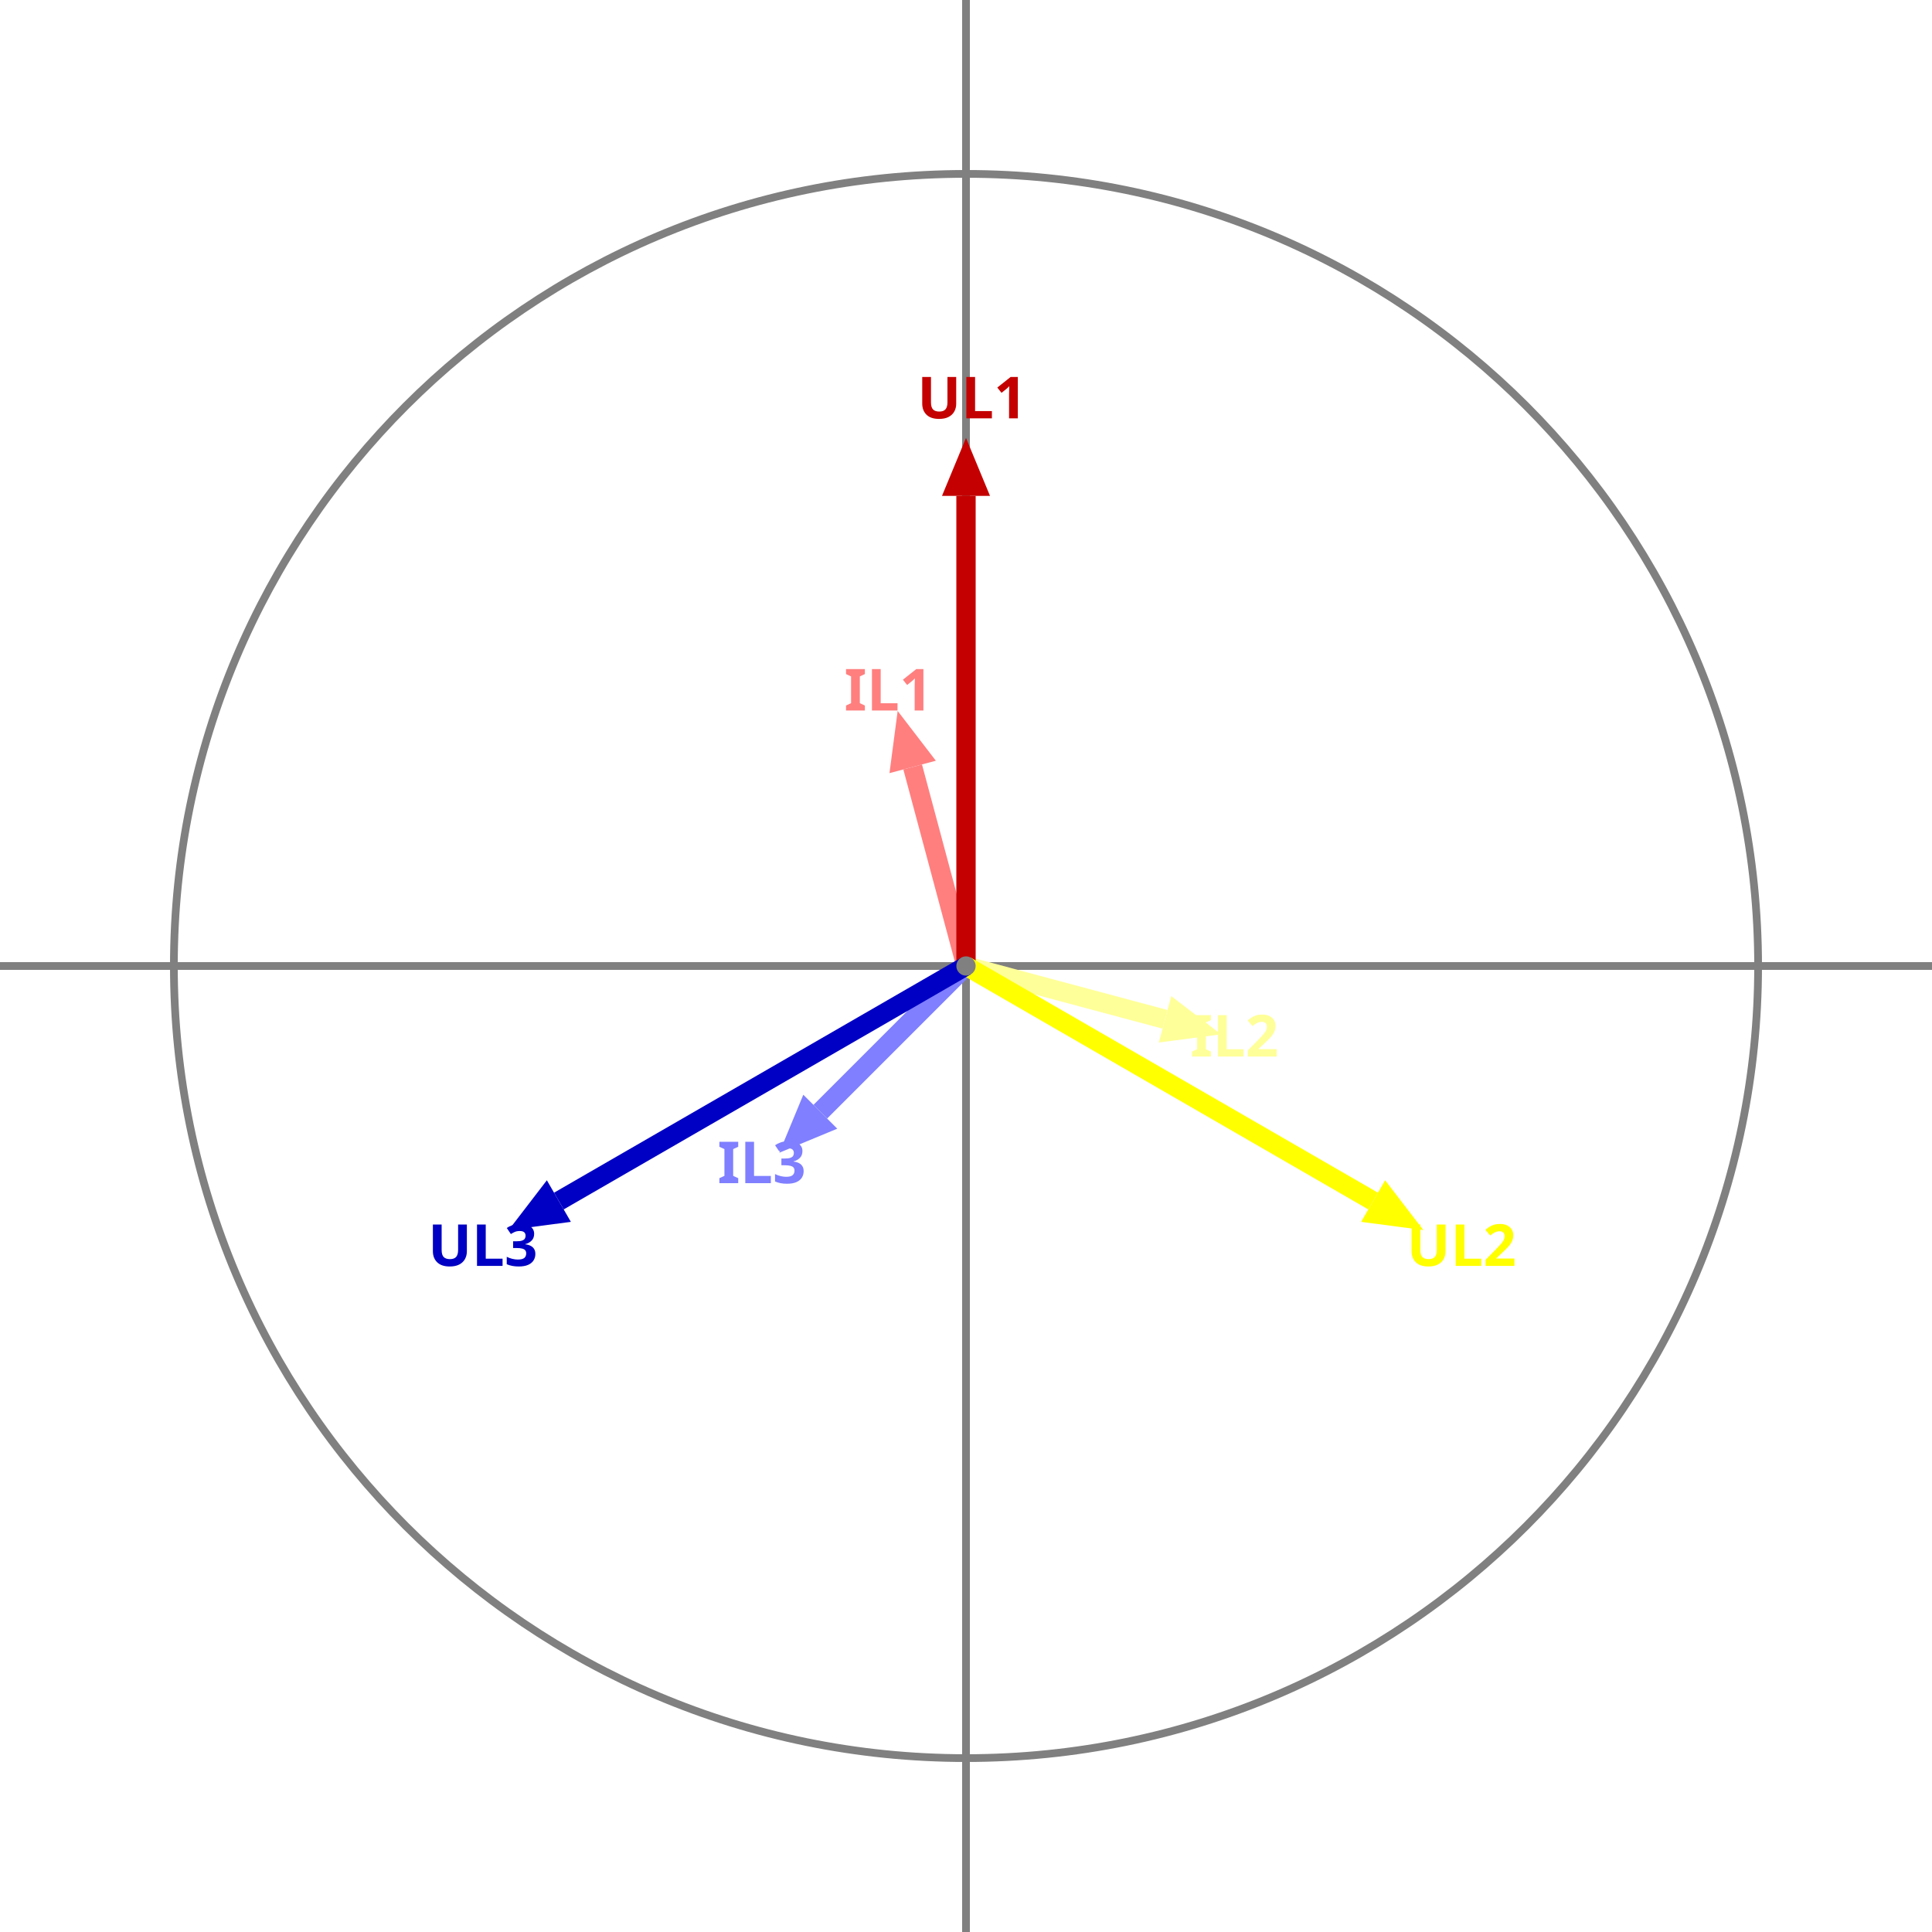
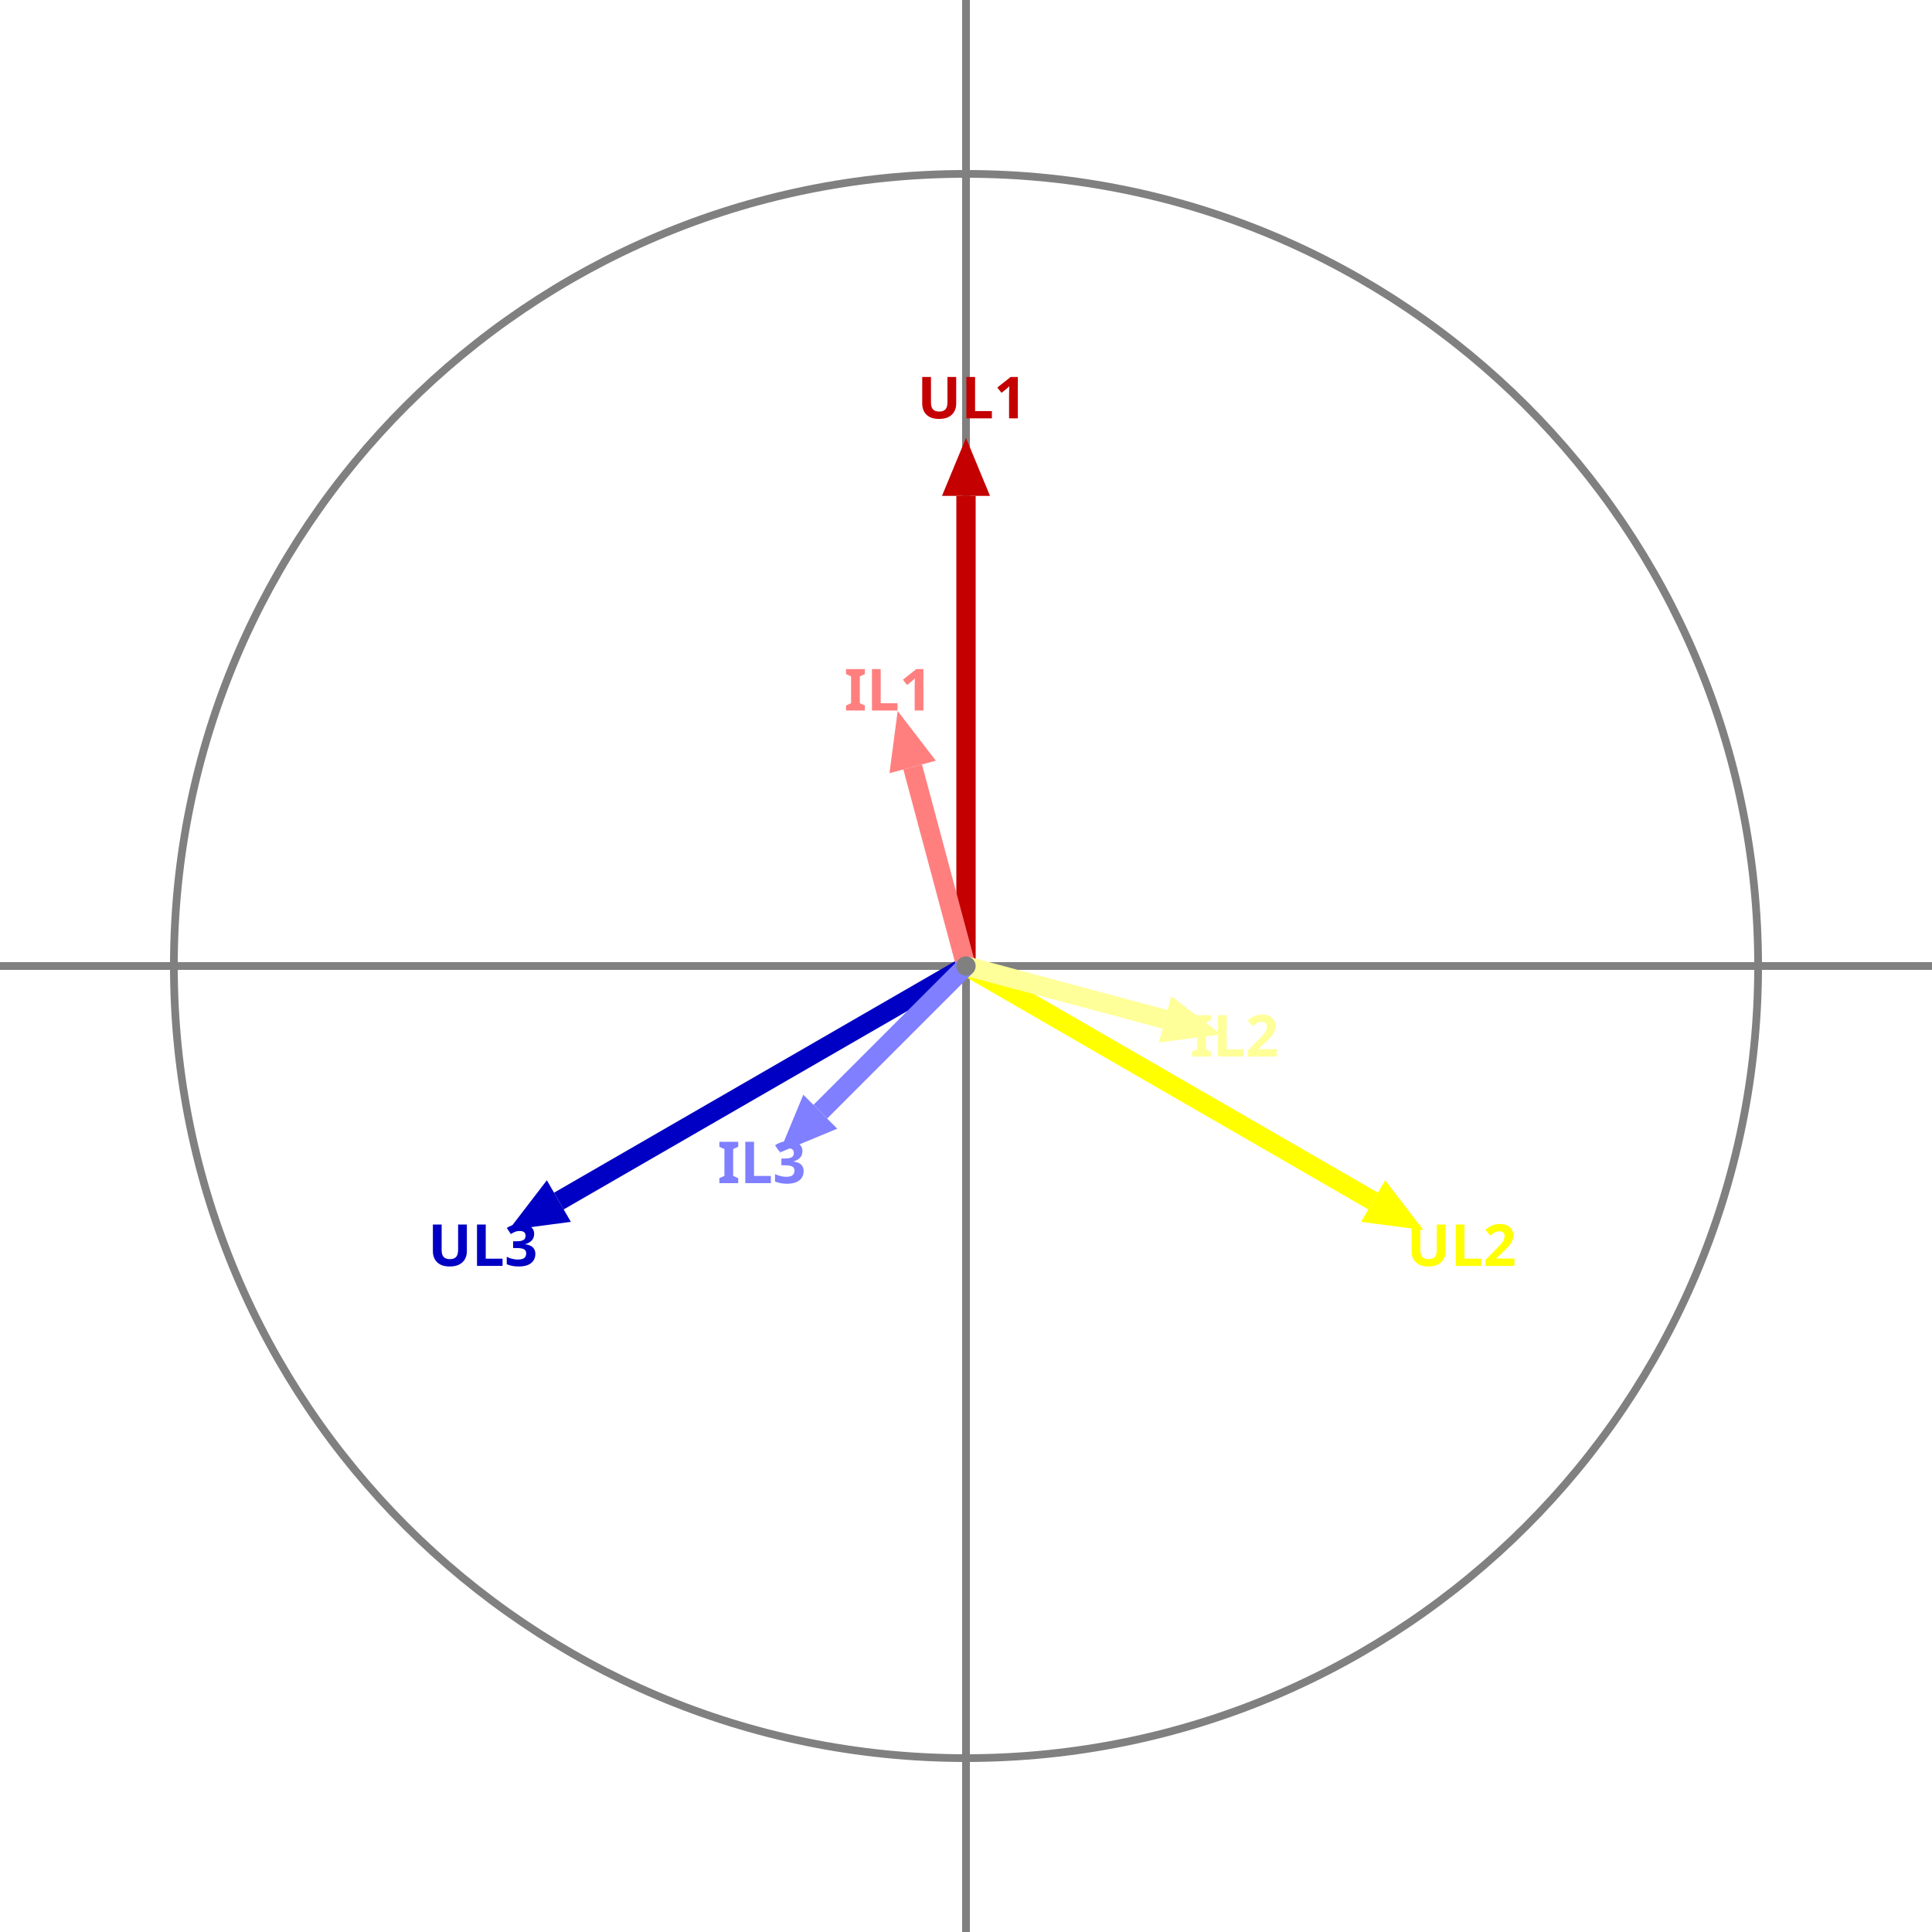
<svg xmlns="http://www.w3.org/2000/svg" width="705.556mm" height="705.556mm" viewBox="0 0 2000 2000" version="1.2" baseProfile="tiny">
  <defs>
</defs>
  <g fill="none" stroke="black" stroke-width="1" fill-rule="evenodd" stroke-linecap="square" stroke-linejoin="bevel">
    <g fill="none" stroke="#808080" stroke-opacity="1" stroke-width="8" stroke-linecap="square" stroke-linejoin="bevel" transform="matrix(1,0,0,1,0,0)" font-family="Sans" font-size="60" font-weight="570" font-style="normal">
      <polyline fill="none" vector-effect="none" points="0,1000 2000,1000 " />
      <polyline fill="none" vector-effect="none" points="1000,0 1000,2000 " />
      <path vector-effect="none" fill-rule="evenodd" d="M1820,1000 C1820,547.127 1452.87,180 1000,180 C547.127,180 180,547.127 180,1000 C180,1452.87 547.127,1820 1000,1820 C1452.87,1820 1820,1452.87 1820,1000 " />
+     </g>
+     <g fill="none" stroke="#c40000" stroke-opacity="1" stroke-width="20" stroke-linecap="square" stroke-linejoin="bevel" transform="matrix(1,0,0,1,0,0)" font-family="Sans" font-size="60" font-weight="570" font-style="normal">
+       <polyline fill="none" vector-effect="none" points="1000,990 1000,523.333 " />
+     </g>
+     <g fill="none" stroke="none" transform="matrix(1,0,0,1,0,0)" font-family="Sans" font-size="60" font-weight="570" font-style="normal">
+       <path vector-effect="none" fill-rule="evenodd" d="M1000,453.333 L1024.85,513.333 L975.147,513.333 L1000,453.333" />
+     </g>
+     <g fill="#c40000" fill-opacity="1" stroke="none" transform="matrix(1,0,0,1,0,0)" font-family="Sans" font-size="60" font-weight="570" font-style="normal">
+       <path vector-effect="none" fill-rule="evenodd" d="M1000,453.333 L1024.85,513.333 L975.147,513.333" />
+     </g>
+     <g fill="none" stroke="#ffff00" stroke-opacity="1" stroke-width="20" stroke-linecap="square" stroke-linejoin="bevel" transform="matrix(1,0,0,1,0,0)" font-family="Sans" font-size="60" font-weight="570" font-style="normal">
+       <polyline fill="none" vector-effect="none" points="1008.66,1005 1412.81,1238.33 " />
+     </g>
+     <g fill="none" stroke="none" transform="matrix(1,0,0,1,0,0)" font-family="Sans" font-size="60" font-weight="570" font-style="normal">
+       <path vector-effect="none" fill-rule="evenodd" d="M1473.43,1273.33 L1409.04,1264.86 L1433.89,1221.81 L1473.43,1273.33" />
+     </g>
+     <g fill="#ffff00" fill-opacity="1" stroke="none" transform="matrix(1,0,0,1,0,0)" font-family="Sans" font-size="60" font-weight="570" font-style="normal">
+       <path vector-effect="none" fill-rule="evenodd" d="M1473.43,1273.33 L1409.04,1264.86 L1433.89,1221.81" />
+     </g>
+     <g fill="none" stroke="#0000c4" stroke-opacity="1" stroke-width="20" stroke-linecap="square" stroke-linejoin="bevel" transform="matrix(1,0,0,1,0,0)" font-family="Sans" font-size="60" font-weight="570" font-style="normal">
+       <polyline fill="none" vector-effect="none" points="991.34,1005 587.195,1238.33 " />
+     </g>
+     <g fill="none" stroke="none" transform="matrix(1,0,0,1,0,0)" font-family="Sans" font-size="60" font-weight="570" font-style="normal">
+       <path vector-effect="none" fill-rule="evenodd" d="M526.573,1273.33 L566.108,1221.81 L590.961,1264.86 L526.573,1273.33" />
+     </g>
+     <g fill="#0000c4" fill-opacity="1" stroke="none" transform="matrix(1,0,0,1,0,0)" font-family="Sans" font-size="60" font-weight="570" font-style="normal">
+       <path vector-effect="none" fill-rule="evenodd" d="M526.573,1273.33 L566.108,1221.81 L590.961,1264.86" />
    </g>
    <g fill="none" stroke="#ff7f7f" stroke-opacity="1" stroke-width="20" stroke-linecap="square" stroke-linejoin="bevel" transform="matrix(1,0,0,1,0,0)" font-family="Sans" font-size="60" font-weight="570" font-style="normal">
      <polyline fill="none" vector-effect="none" points="997.412,990.341 947.373,803.595 " />
    </g>
    <g fill="none" stroke="none" transform="matrix(1,0,0,1,0,0)" font-family="Sans" font-size="60" font-weight="570" font-style="normal">
      <path vector-effect="none" fill-rule="evenodd" d="M929.256,735.98 L968.791,787.503 L920.779,800.368 L929.256,735.98" />
    </g>
    <g fill="#ff7f7f" fill-opacity="1" stroke="none" transform="matrix(1,0,0,1,0,0)" font-family="Sans" font-size="60" font-weight="570" font-style="normal">
      <path vector-effect="none" fill-rule="evenodd" d="M929.256,735.98 L968.791,787.503 L920.779,800.368" />
    </g>
    <g fill="none" stroke="#ffff99" stroke-opacity="1" stroke-width="20" stroke-linecap="square" stroke-linejoin="bevel" transform="matrix(1,0,0,1,0,0)" font-family="Sans" font-size="60" font-weight="570" font-style="normal">
      <polyline fill="none" vector-effect="none" points="1009.66,1002.59 1196.4,1052.63 " />
    </g>
    <g fill="none" stroke="none" transform="matrix(1,0,0,1,0,0)" font-family="Sans" font-size="60" font-weight="570" font-style="normal">
      <path vector-effect="none" fill-rule="evenodd" d="M1264.02,1070.74 L1199.63,1079.22 L1212.5,1031.21 L1264.02,1070.74" />
    </g>
    <g fill="#ffff99" fill-opacity="1" stroke="none" transform="matrix(1,0,0,1,0,0)" font-family="Sans" font-size="60" font-weight="570" font-style="normal">
      <path vector-effect="none" fill-rule="evenodd" d="M1264.02,1070.74 L1199.63,1079.22 L1212.5,1031.21" />
    </g>
    <g fill="none" stroke="#7f7fff" stroke-opacity="1" stroke-width="20" stroke-linecap="square" stroke-linejoin="bevel" transform="matrix(1,0,0,1,0,0)" font-family="Sans" font-size="60" font-weight="570" font-style="normal">
      <polyline fill="none" vector-effect="none" points="992.929,1007.07 856.222,1143.78 " />
    </g>
    <g fill="none" stroke="none" transform="matrix(1,0,0,1,0,0)" font-family="Sans" font-size="60" font-weight="570" font-style="normal">
      <path vector-effect="none" fill-rule="evenodd" d="M806.724,1193.28 L831.577,1133.28 L866.724,1168.42 L806.724,1193.28" />
    </g>
    <g fill="#7f7fff" fill-opacity="1" stroke="none" transform="matrix(1,0,0,1,0,0)" font-family="Sans" font-size="60" font-weight="570" font-style="normal">
      <path vector-effect="none" fill-rule="evenodd" d="M806.724,1193.28 L831.577,1133.28 L866.724,1168.42" />
    </g>
-     <g fill="none" stroke="#c40000" stroke-opacity="1" stroke-width="20" stroke-linecap="square" stroke-linejoin="bevel" transform="matrix(1,0,0,1,0,0)" font-family="Sans" font-size="60" font-weight="570" font-style="normal">
-       <polyline fill="none" vector-effect="none" points="1000,990 1000,523.333 " />
-     </g>
-     <g fill="none" stroke="none" transform="matrix(1,0,0,1,0,0)" font-family="Sans" font-size="60" font-weight="570" font-style="normal">
-       <path vector-effect="none" fill-rule="evenodd" d="M1000,453.333 L1024.85,513.333 L975.147,513.333 L1000,453.333" />
-     </g>
-     <g fill="#c40000" fill-opacity="1" stroke="none" transform="matrix(1,0,0,1,0,0)" font-family="Sans" font-size="60" font-weight="570" font-style="normal">
-       <path vector-effect="none" fill-rule="evenodd" d="M1000,453.333 L1024.85,513.333 L975.147,513.333" />
-     </g>
-     <g fill="none" stroke="#ffff00" stroke-opacity="1" stroke-width="20" stroke-linecap="square" stroke-linejoin="bevel" transform="matrix(1,0,0,1,0,0)" font-family="Sans" font-size="60" font-weight="570" font-style="normal">
-       <polyline fill="none" vector-effect="none" points="1008.66,1005 1412.81,1238.33 " />
-     </g>
-     <g fill="none" stroke="none" transform="matrix(1,0,0,1,0,0)" font-family="Sans" font-size="60" font-weight="570" font-style="normal">
-       <path vector-effect="none" fill-rule="evenodd" d="M1473.43,1273.33 L1409.04,1264.86 L1433.89,1221.81 L1473.43,1273.33" />
-     </g>
-     <g fill="#ffff00" fill-opacity="1" stroke="none" transform="matrix(1,0,0,1,0,0)" font-family="Sans" font-size="60" font-weight="570" font-style="normal">
-       <path vector-effect="none" fill-rule="evenodd" d="M1473.43,1273.33 L1409.04,1264.86 L1433.89,1221.81" />
-     </g>
-     <g fill="none" stroke="#0000c4" stroke-opacity="1" stroke-width="20" stroke-linecap="square" stroke-linejoin="bevel" transform="matrix(1,0,0,1,0,0)" font-family="Sans" font-size="60" font-weight="570" font-style="normal">
-       <polyline fill="none" vector-effect="none" points="991.34,1005 587.195,1238.33 " />
-     </g>
-     <g fill="none" stroke="none" transform="matrix(1,0,0,1,0,0)" font-family="Sans" font-size="60" font-weight="570" font-style="normal">
-       <path vector-effect="none" fill-rule="evenodd" d="M526.573,1273.33 L566.108,1221.81 L590.961,1264.86 L526.573,1273.33" />
-     </g>
-     <g fill="#0000c4" fill-opacity="1" stroke="none" transform="matrix(1,0,0,1,0,0)" font-family="Sans" font-size="60" font-weight="570" font-style="normal">
-       <path vector-effect="none" fill-rule="evenodd" d="M526.573,1273.33 L566.108,1221.81 L590.961,1264.86" />
-     </g>
    <g fill="none" stroke="#c40000" stroke-opacity="1" stroke-width="1" stroke-linecap="square" stroke-linejoin="bevel" transform="matrix(1,0,0,1,0,0)" font-family="Sans" font-size="60" font-weight="570" font-style="normal">
      <text fill="#c40000" fill-opacity="1" stroke="none" xml:space="preserve" x="949.594" y="433.067" font-family="Sans" font-size="60" font-weight="570" font-style="normal">UL1</text>
    </g>
    <g fill="none" stroke="#ffff00" stroke-opacity="1" stroke-width="1" stroke-linecap="square" stroke-linejoin="bevel" transform="matrix(1,0,0,1,0,0)" font-family="Sans" font-size="60" font-weight="570" font-style="normal">
      <text fill="#ffff00" fill-opacity="1" stroke="none" xml:space="preserve" x="1456.16" y="1310.47" font-family="Sans" font-size="60" font-weight="570" font-style="normal">UL2</text>
    </g>
    <g fill="none" stroke="#0000c4" stroke-opacity="1" stroke-width="1" stroke-linecap="square" stroke-linejoin="bevel" transform="matrix(1,0,0,1,0,0)" font-family="Sans" font-size="60" font-weight="570" font-style="normal">
      <text fill="#0000c4" fill-opacity="1" stroke="none" xml:space="preserve" x="443.031" y="1310.47" font-family="Sans" font-size="60" font-weight="570" font-style="normal">UL3</text>
    </g>
    <g fill="none" stroke="#ff7f7f" stroke-opacity="1" stroke-width="1" stroke-linecap="square" stroke-linejoin="bevel" transform="matrix(1,0,0,1,0,0)" font-family="Sans" font-size="60" font-weight="570" font-style="normal">
      <text fill="#ff7f7f" fill-opacity="1" stroke="none" xml:space="preserve" x="873.891" y="735.499" font-family="Sans" font-size="60" font-weight="570" font-style="normal">IL1</text>
    </g>
    <g fill="none" stroke="#ffff99" stroke-opacity="1" stroke-width="1" stroke-linecap="square" stroke-linejoin="bevel" transform="matrix(1,0,0,1,0,0)" font-family="Sans" font-size="60" font-weight="570" font-style="normal">
      <text fill="#ffff99" fill-opacity="1" stroke="none" xml:space="preserve" x="1232.09" y="1093.7" font-family="Sans" font-size="60" font-weight="570" font-style="normal">IL2</text>
    </g>
    <g fill="none" stroke="#7f7fff" stroke-opacity="1" stroke-width="1" stroke-linecap="square" stroke-linejoin="bevel" transform="matrix(1,0,0,1,0,0)" font-family="Sans" font-size="60" font-weight="570" font-style="normal">
      <text fill="#7f7fff" fill-opacity="1" stroke="none" xml:space="preserve" x="742.781" y="1224.81" font-family="Sans" font-size="60" font-weight="570" font-style="normal">IL3</text>
    </g>
    <g fill="#808080" fill-opacity="1" stroke="none" transform="matrix(1,0,0,1,0,0)" font-family="Sans" font-size="60" font-weight="570" font-style="normal">
      <circle cx="1000" cy="1000" r="10" />
    </g>
  </g>
</svg>
